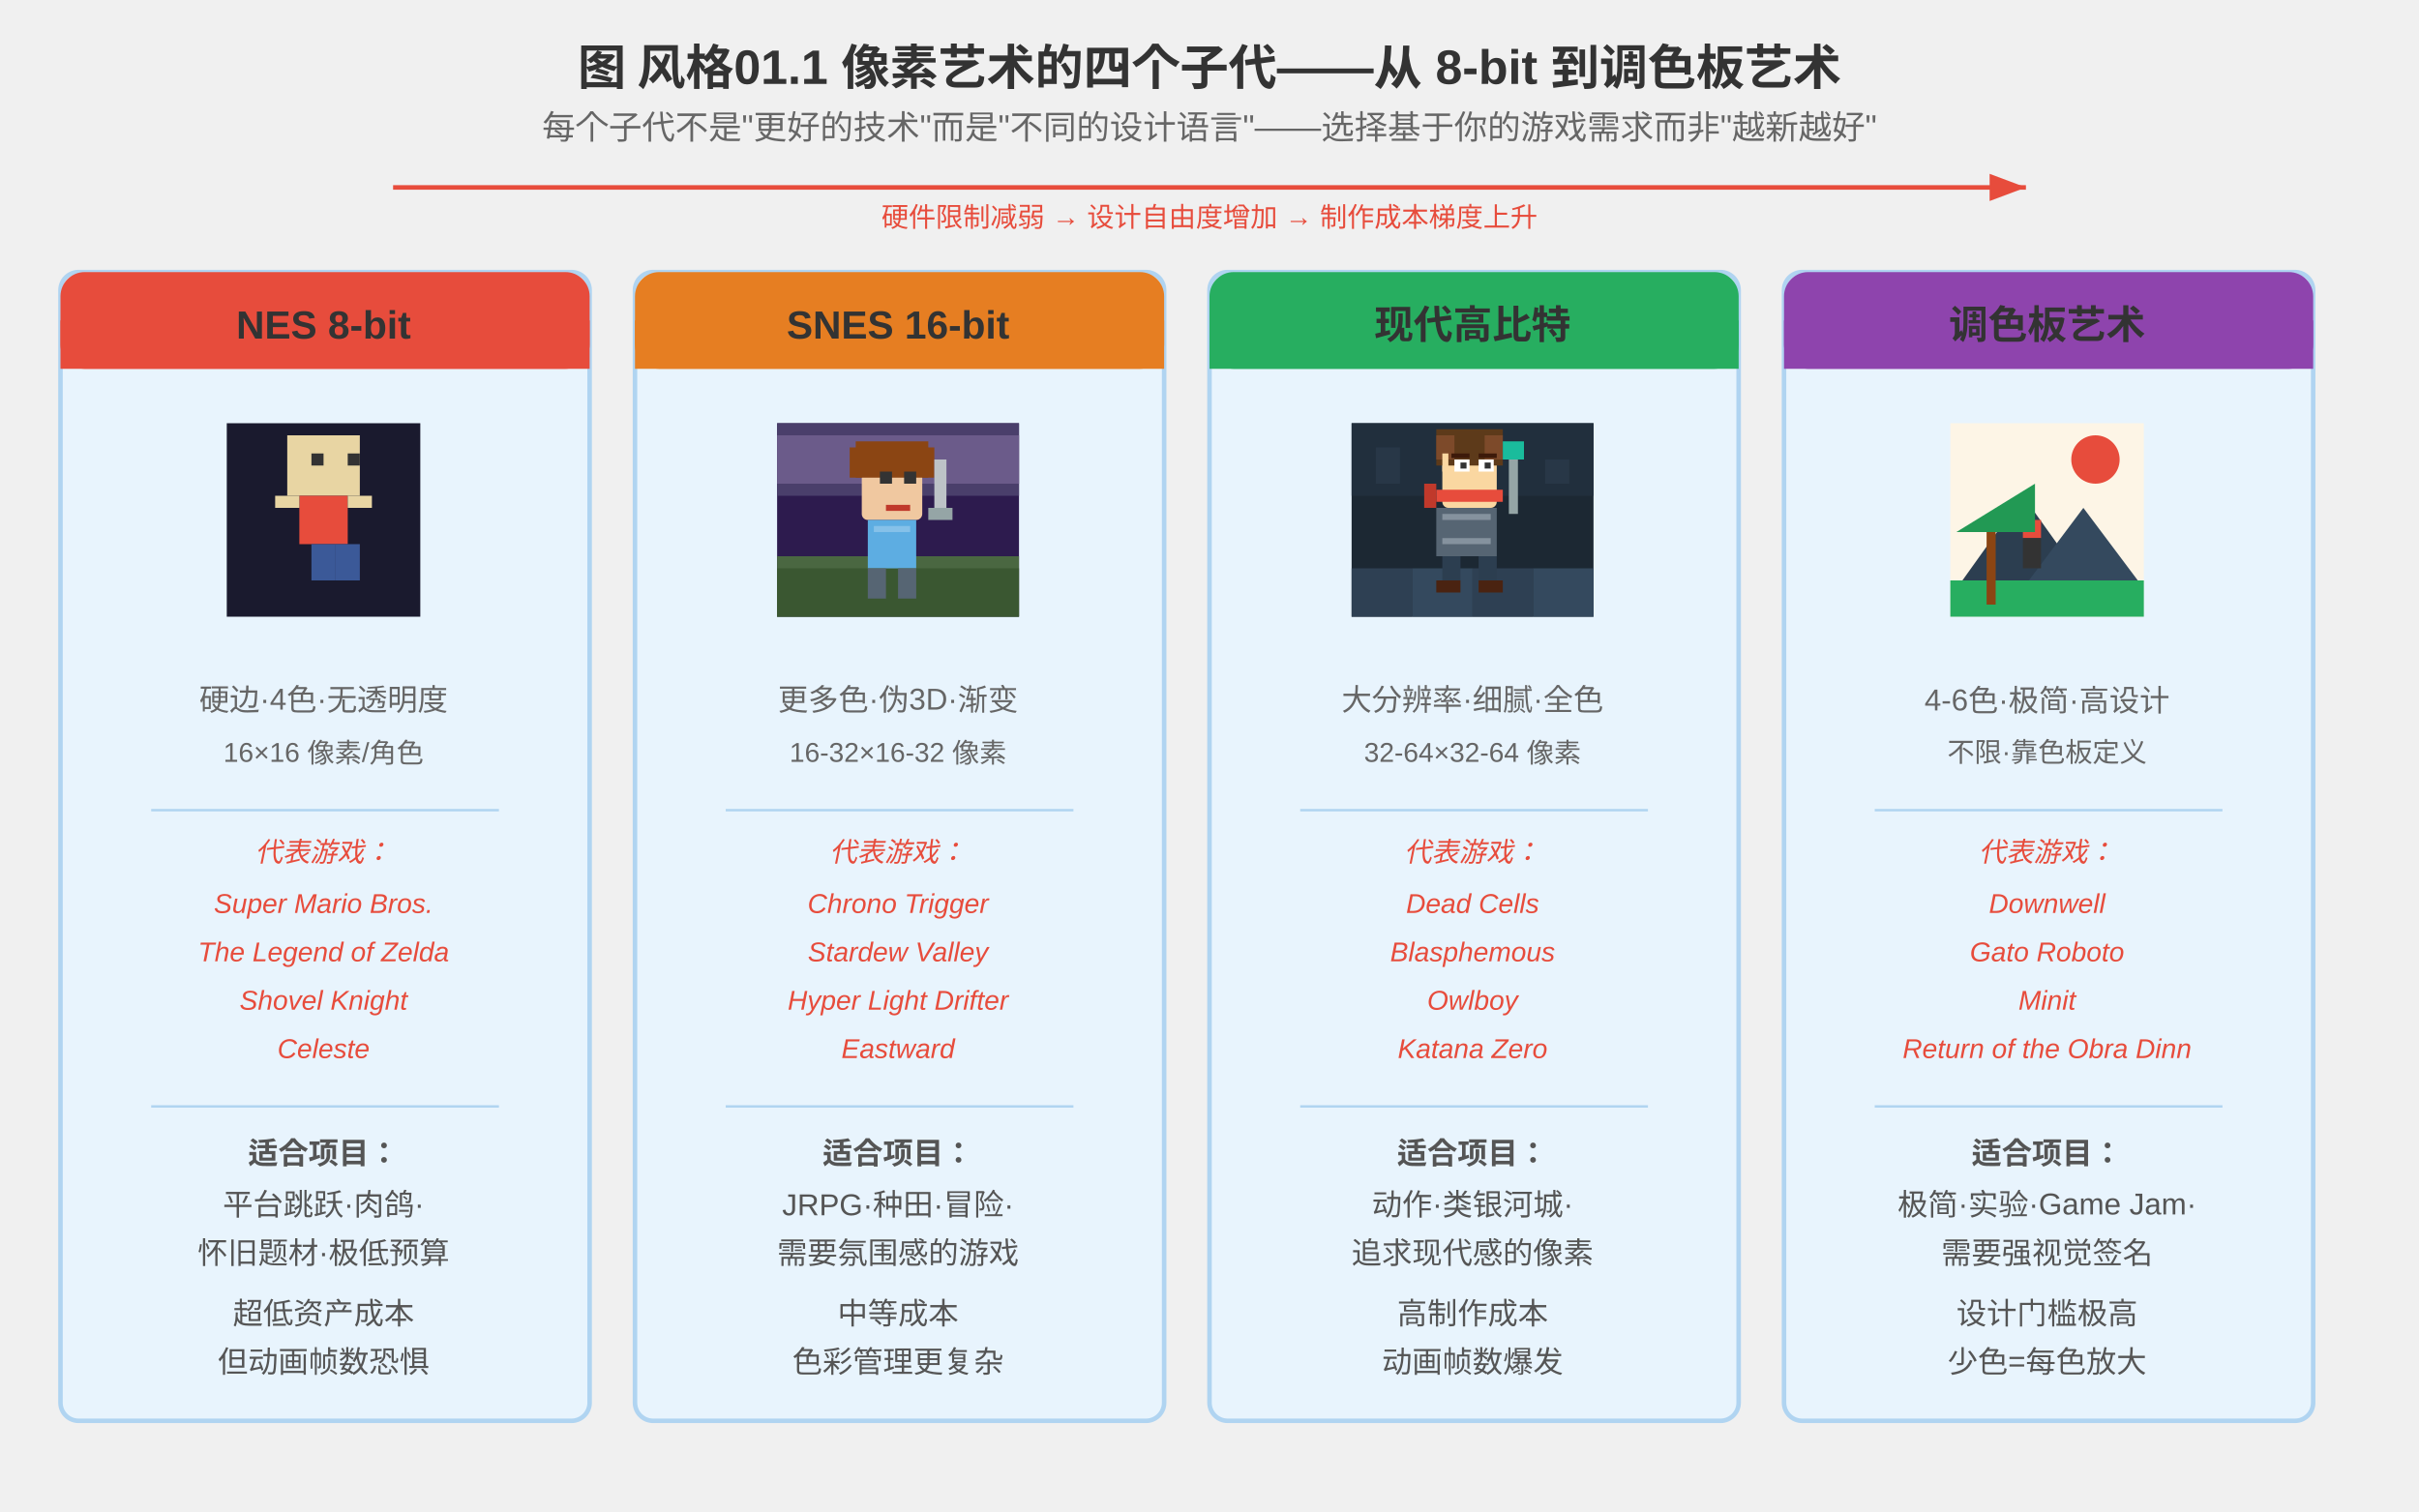
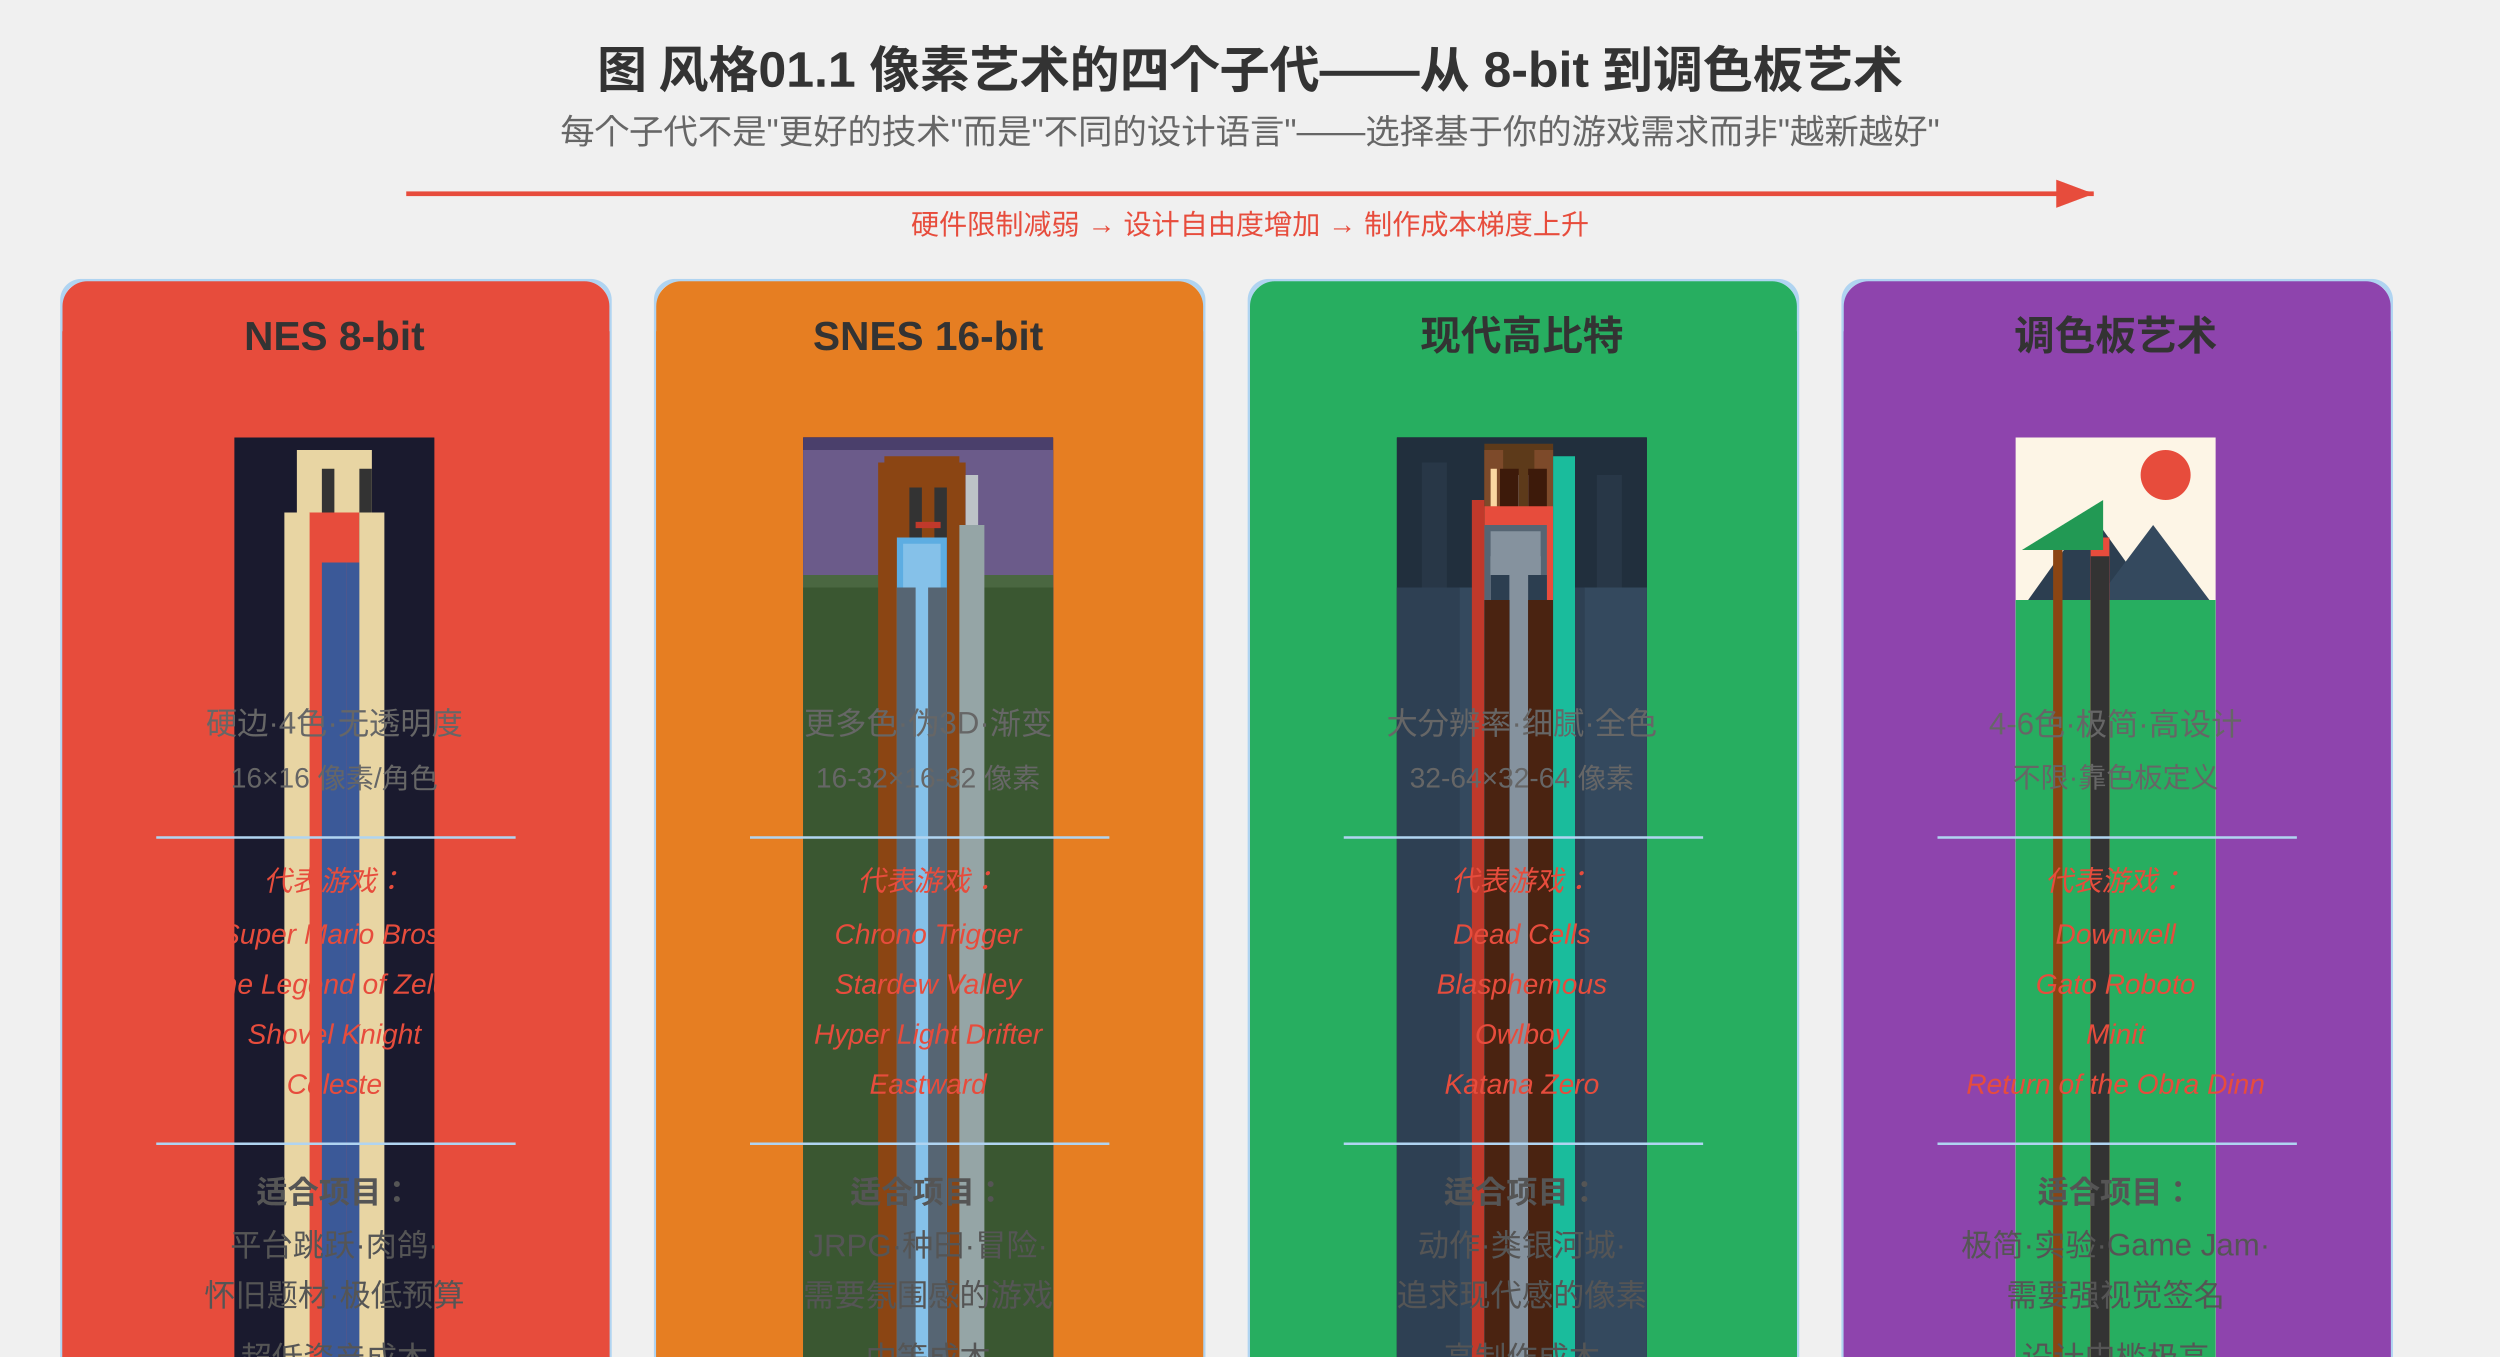
- <svg xmlns="http://www.w3.org/2000/svg" viewBox="0 0 800 500" width="800" height="500">
+ <svg xmlns="http://www.w3.org/2000/svg" viewBox="0.0 0.0 800.0 434" width="800" height="434">
  <style>
    text { font-family: 'PingFang SC','Microsoft YaHei',Arial,sans-serif; }
    .title { font-size: 16px; font-weight: bold; fill: #333; }
    .subtitle { font-size: 11px; fill: #666; }
    .gen-title { font-size: 13px; font-weight: bold; fill: #333; text-anchor: middle; }
    .gen-sub { font-size: 10px; fill: #666; text-anchor: middle; }
    .gen-game { font-size: 9px; fill: #E74C3C; text-anchor: middle; font-style: italic; }
    .gen-res { font-size: 9px; fill: #666; text-anchor: middle; }
    .label { font-size: 10px; fill: #555; }
    .box { fill: #E8F4FD; stroke: #B0D4F1; stroke-width: 1.5; rx: 6; }
    .arrow-text { font-size: 9px; fill: #E74C3C; text-anchor: middle; }
  </style>
  <text x="400" y="28" class="title" text-anchor="middle">图 风格01.1  像素艺术的四个子代——从 8-bit 到调色板艺术</text>
  <text x="400" y="46" class="subtitle" text-anchor="middle">每个子代不是"更好的技术"而是"不同的设计语言"——选择基于你的游戏需求而非"越新越好"</text>
  <line x1="130" y1="62" x2="670" y2="62" stroke="#E74C3C" stroke-width="1.5" marker-end="url(#arrowhead)" />
  <text x="400" y="75" class="arrow-text">硬件限制减弱 → 设计自由度增加 → 制作成本梯度上升</text>
  <defs>
    <marker id="arrowhead" markerWidth="8" markerHeight="6" refX="8" refY="3" orient="auto">
      <polygon points="0 0, 8 3, 0 6" fill="#E74C3C" />
    </marker>
  </defs>
  <g transform="translate(20, 90)">
-     <rect x="0" y="0" width="175" height="380" class="box" rx="8" />
-     <rect x="0" y="0" width="175" height="32" fill="#E74C3C" rx="8" />
-     <rect x="0" y="16" width="175" height="16" fill="#E74C3C" />
+     <rect x="0" y="0" width="175" height="434" class="box" rx="8" />
+     <rect x="0" y="0" width="175" height="434" fill="#E74C3C" rx="8" />
+     <rect x="0" y="16" width="175" height="434" fill="#E74C3C" />
    <text x="87" y="22" class="gen-title" fill="#fff">NES 8-bit</text>
    <g transform="translate(55, 50)">
-       <rect x="0" y="0" width="64" height="64" fill="#1a1a2e" />
-       <rect x="20" y="4" width="24" height="20" fill="#E8D5A3" />
-       <rect x="28" y="10" width="4" height="4" fill="#333" />
-       <rect x="40" y="10" width="4" height="4" fill="#333" />
-       <rect x="24" y="24" width="16" height="16" fill="#E74C3C" />
-       <rect x="28" y="40" width="8" height="12" fill="#3B5998" />
-       <rect x="36" y="40" width="8" height="12" fill="#3B5998" />
-       <rect x="16" y="24" width="8" height="4" fill="#E8D5A3" />
-       <rect x="40" y="24" width="8" height="4" fill="#E8D5A3" />
+       <rect x="0" y="0" width="64" height="434" fill="#1a1a2e" />
+       <rect x="20" y="4" width="24" height="434" fill="#E8D5A3" />
+       <rect x="28" y="10" width="4" height="434" fill="#333" />
+       <rect x="40" y="10" width="4" height="434" fill="#333" />
+       <rect x="24" y="24" width="16" height="434" fill="#E74C3C" />
+       <rect x="28" y="40" width="8" height="434" fill="#3B5998" />
+       <rect x="36" y="40" width="8" height="434" fill="#3B5998" />
+       <rect x="16" y="24" width="8" height="434" fill="#E8D5A3" />
+       <rect x="40" y="24" width="8" height="434" fill="#E8D5A3" />
    </g>
    <text x="87" y="145" class="gen-sub">硬边·4色·无透明度</text>
    <text x="87" y="162" class="gen-res">16×16 像素/角色</text>
    <line x1="30" y1="178" x2="145" y2="178" stroke="#B0D4F1" stroke-width="0.8" />
    <text x="87" y="195" class="gen-game" fill="#E74C3C">代表游戏：</text>
    <text x="87" y="212" class="gen-game">Super Mario Bros.</text>
    <text x="87" y="228" class="gen-game">The Legend of Zelda</text>
    <text x="87" y="244" class="gen-game">Shovel Knight</text>
    <text x="87" y="260" class="gen-game">Celeste</text>
    <line x1="30" y1="276" x2="145" y2="276" stroke="#B0D4F1" stroke-width="0.8" />
    <text x="87" y="295" class="label" text-anchor="middle" fill="#333" font-weight="bold">适合项目：</text>
    <text x="87" y="312" class="label" text-anchor="middle">平台跳跃·肉鸽·</text>
    <text x="87" y="328" class="label" text-anchor="middle">怀旧题材·极低预算</text>
    <text x="87" y="348" class="label" text-anchor="middle" fill="#E74C3C">超低资产成本</text>
    <text x="87" y="364" class="label" text-anchor="middle" fill="#E74C3C">但动画帧数恐惧</text>
  </g>
  <g transform="translate(210, 90)">
-     <rect x="0" y="0" width="175" height="380" class="box" rx="8" />
-     <rect x="0" y="0" width="175" height="32" fill="#E67E22" rx="8" />
-     <rect x="0" y="16" width="175" height="16" fill="#E67E22" />
+     <rect x="0" y="0" width="175" height="434" class="box" rx="8" />
+     <rect x="0" y="0" width="175" height="434" fill="#E67E22" rx="8" />
+     <rect x="0" y="16" width="175" height="434" fill="#E67E22" />
    <text x="87" y="22" class="gen-title" fill="#fff">SNES 16-bit</text>
    <g transform="translate(47, 50)">
-       <rect x="0" y="0" width="80" height="64" fill="#2d1b4e" />
-       <rect x="0" y="0" width="80" height="24" fill="#4a3f6b" />
-       <rect x="0" y="4" width="80" height="16" fill="#6b5b8a" />
-       <rect x="0" y="44" width="80" height="20" fill="#4a6741" />
-       <rect x="0" y="48" width="80" height="16" fill="#3a5731" />
-       <rect x="28" y="12" width="20" height="20" rx="2" fill="#F0C8A0" />
-       <rect x="26" y="6" width="24" height="12" fill="#8B4513" />
-       <rect x="24" y="8" width="4" height="10" fill="#8B4513" />
-       <rect x="48" y="8" width="4" height="10" fill="#8B4513" />
-       <rect x="34" y="16" width="4" height="4" fill="#333" />
-       <rect x="42" y="16" width="4" height="4" fill="#333" />
+       <rect x="0" y="0" width="80" height="434" fill="#2d1b4e" />
+       <rect x="0" y="0" width="80" height="434" fill="#4a3f6b" />
+       <rect x="0" y="4" width="80" height="434" fill="#6b5b8a" />
+       <rect x="0" y="44" width="80" height="434" fill="#4a6741" />
+       <rect x="0" y="48" width="80" height="434" fill="#3a5731" />
+       <rect x="28" y="12" width="20" height="434" rx="2" fill="#F0C8A0" />
+       <rect x="26" y="6" width="24" height="434" fill="#8B4513" />
+       <rect x="24" y="8" width="4" height="434" fill="#8B4513" />
+       <rect x="48" y="8" width="4" height="434" fill="#8B4513" />
+       <rect x="34" y="16" width="4" height="434" fill="#333" />
+       <rect x="42" y="16" width="4" height="434" fill="#333" />
      <line x1="36" y1="28" x2="44" y2="28" stroke="#C0392B" stroke-width="2" />
-       <rect x="30" y="32" width="16" height="16" fill="#5DADE2" />
-       <rect x="32" y="34" width="12" height="2" fill="#85C1E9" />
-       <rect x="30" y="48" width="6" height="10" fill="#566573" />
-       <rect x="40" y="48" width="6" height="10" fill="#566573" />
-       <rect x="52" y="12" width="4" height="16" fill="#BDC3C7" />
-       <rect x="50" y="28" width="8" height="4" fill="#95A5A6" />
+       <rect x="30" y="32" width="16" height="434" fill="#5DADE2" />
+       <rect x="32" y="34" width="12" height="434" fill="#85C1E9" />
+       <rect x="30" y="48" width="6" height="434" fill="#566573" />
+       <rect x="40" y="48" width="6" height="434" fill="#566573" />
+       <rect x="52" y="12" width="4" height="434" fill="#BDC3C7" />
+       <rect x="50" y="28" width="8" height="434" fill="#95A5A6" />
    </g>
    <text x="87" y="145" class="gen-sub">更多色·伪3D·渐变</text>
    <text x="87" y="162" class="gen-res">16-32×16-32 像素</text>
    <line x1="30" y1="178" x2="145" y2="178" stroke="#B0D4F1" stroke-width="0.8" />
    <text x="87" y="195" class="gen-game">代表游戏：</text>
    <text x="87" y="212" class="gen-game">Chrono Trigger</text>
    <text x="87" y="228" class="gen-game">Stardew Valley</text>
    <text x="87" y="244" class="gen-game">Hyper Light Drifter</text>
    <text x="87" y="260" class="gen-game">Eastward</text>
    <line x1="30" y1="276" x2="145" y2="276" stroke="#B0D4F1" stroke-width="0.8" />
    <text x="87" y="295" class="label" text-anchor="middle" fill="#333" font-weight="bold">适合项目：</text>
    <text x="87" y="312" class="label" text-anchor="middle">JRPG·种田·冒险·</text>
    <text x="87" y="328" class="label" text-anchor="middle">需要氛围感的游戏</text>
    <text x="87" y="348" class="label" text-anchor="middle" fill="#E67E22">中等成本</text>
    <text x="87" y="364" class="label" text-anchor="middle" fill="#E67E22">色彩管理更复杂</text>
  </g>
  <g transform="translate(400, 90)">
-     <rect x="0" y="0" width="175" height="380" class="box" rx="8" />
-     <rect x="0" y="0" width="175" height="32" fill="#27AE60" rx="8" />
-     <rect x="0" y="16" width="175" height="16" fill="#27AE60" />
+     <rect x="0" y="0" width="175" height="434" class="box" rx="8" />
+     <rect x="0" y="0" width="175" height="434" fill="#27AE60" rx="8" />
+     <rect x="0" y="16" width="175" height="434" fill="#27AE60" />
    <text x="87" y="22" class="gen-title" fill="#fff">现代高比特</text>
    <g transform="translate(47, 50)">
-       <rect x="0" y="0" width="80" height="64" fill="#1C2833" />
-       <rect x="0" y="0" width="80" height="24" fill="#212F3D" />
-       <rect x="8" y="8" width="8" height="12" fill="#283747" />
-       <rect x="64" y="12" width="8" height="8" fill="#283747" />
-       <rect x="0" y="48" width="20" height="16" fill="#2E4053" />
-       <rect x="20" y="48" width="20" height="16" fill="#34495E" />
-       <rect x="40" y="48" width="20" height="16" fill="#2E4053" />
-       <rect x="60" y="48" width="20" height="16" fill="#34495E" />
-       <rect x="30" y="8" width="18" height="20" rx="2" fill="#FAD7A1" />
-       <rect x="28" y="2" width="22" height="12" fill="#5D3A1A" />
-       <rect x="28" y="4" width="6" height="8" fill="#7D4A2A" />
-       <rect x="44" y="4" width="6" height="8" fill="#7D4A2A" />
-       <rect x="30" y="10" width="2" height="6" fill="#FAD7A1" />
-       <rect x="34" y="12" width="5" height="4" fill="#fff" />
-       <rect x="36" y="13" width="2" height="2" fill="#333" />
-       <rect x="42" y="12" width="5" height="4" fill="#fff" />
-       <rect x="44" y="13" width="2" height="2" fill="#333" />
-       <rect x="33" y="10" width="6" height="1.5" fill="#3D1A0A" />
-       <rect x="42" y="10" width="6" height="1.5" fill="#3D1A0A" />
-       <rect x="28" y="22" width="22" height="4" fill="#E74C3C" />
-       <rect x="24" y="20" width="4" height="8" fill="#C0392B" />
-       <rect x="28" y="28" width="20" height="16" fill="#566573" />
-       <rect x="30" y="30" width="16" height="2" fill="#85929E" />
-       <rect x="30" y="38" width="16" height="2" fill="#85929E" />
-       <rect x="30" y="44" width="6" height="8" fill="#2C3E50" />
-       <rect x="42" y="44" width="6" height="8" fill="#2C3E50" />
-       <rect x="28" y="52" width="8" height="4" fill="#4A2311" />
-       <rect x="42" y="52" width="8" height="4" fill="#4A2311" />
-       <rect x="52" y="8" width="3" height="22" fill="#95A5A6" />
-       <rect x="50" y="6" width="7" height="6" fill="#1ABC9C" />
+       <rect x="0" y="0" width="80" height="434" fill="#1C2833" />
+       <rect x="0" y="0" width="80" height="434" fill="#212F3D" />
+       <rect x="8" y="8" width="8" height="434" fill="#283747" />
+       <rect x="64" y="12" width="8" height="434" fill="#283747" />
+       <rect x="0" y="48" width="20" height="434" fill="#2E4053" />
+       <rect x="20" y="48" width="20" height="434" fill="#34495E" />
+       <rect x="40" y="48" width="20" height="434" fill="#2E4053" />
+       <rect x="60" y="48" width="20" height="434" fill="#34495E" />
+       <rect x="30" y="8" width="18" height="434" rx="2" fill="#FAD7A1" />
+       <rect x="28" y="2" width="22" height="434" fill="#5D3A1A" />
+       <rect x="28" y="4" width="6" height="434" fill="#7D4A2A" />
+       <rect x="44" y="4" width="6" height="434" fill="#7D4A2A" />
+       <rect x="30" y="10" width="2" height="434" fill="#FAD7A1" />
+       <rect x="34" y="12" width="5" height="434" fill="#fff" />
+       <rect x="36" y="13" width="2" height="434" fill="#333" />
+       <rect x="42" y="12" width="5" height="434" fill="#fff" />
+       <rect x="44" y="13" width="2" height="434" fill="#333" />
+       <rect x="33" y="10" width="6" height="434" fill="#3D1A0A" />
+       <rect x="42" y="10" width="6" height="434" fill="#3D1A0A" />
+       <rect x="28" y="22" width="22" height="434" fill="#E74C3C" />
+       <rect x="24" y="20" width="4" height="434" fill="#C0392B" />
+       <rect x="28" y="28" width="20" height="434" fill="#566573" />
+       <rect x="30" y="30" width="16" height="434" fill="#85929E" />
+       <rect x="30" y="38" width="16" height="434" fill="#85929E" />
+       <rect x="30" y="44" width="6" height="434" fill="#2C3E50" />
+       <rect x="42" y="44" width="6" height="434" fill="#2C3E50" />
+       <rect x="28" y="52" width="8" height="434" fill="#4A2311" />
+       <rect x="42" y="52" width="8" height="434" fill="#4A2311" />
+       <rect x="52" y="8" width="3" height="434" fill="#95A5A6" />
+       <rect x="50" y="6" width="7" height="434" fill="#1ABC9C" />
    </g>
    <text x="87" y="145" class="gen-sub">大分辨率·细腻·全色</text>
    <text x="87" y="162" class="gen-res">32-64×32-64 像素</text>
    <line x1="30" y1="178" x2="145" y2="178" stroke="#B0D4F1" stroke-width="0.8" />
    <text x="87" y="195" class="gen-game">代表游戏：</text>
    <text x="87" y="212" class="gen-game">Dead Cells</text>
    <text x="87" y="228" class="gen-game">Blasphemous</text>
    <text x="87" y="244" class="gen-game">Owlboy</text>
    <text x="87" y="260" class="gen-game">Katana Zero</text>
    <line x1="30" y1="276" x2="145" y2="276" stroke="#B0D4F1" stroke-width="0.8" />
    <text x="87" y="295" class="label" text-anchor="middle" fill="#333" font-weight="bold">适合项目：</text>
    <text x="87" y="312" class="label" text-anchor="middle">动作·类银河城·</text>
    <text x="87" y="328" class="label" text-anchor="middle">追求现代感的像素</text>
    <text x="87" y="348" class="label" text-anchor="middle" fill="#27AE60">高制作成本</text>
    <text x="87" y="364" class="label" text-anchor="middle" fill="#27AE60">动画帧数爆发</text>
  </g>
  <g transform="translate(590, 90)">
-     <rect x="0" y="0" width="175" height="380" class="box" rx="8" />
-     <rect x="0" y="0" width="175" height="32" fill="#8E44AD" rx="8" />
-     <rect x="0" y="16" width="175" height="16" fill="#8E44AD" />
+     <rect x="0" y="0" width="175" height="434" class="box" rx="8" />
+     <rect x="0" y="0" width="175" height="434" fill="#8E44AD" rx="8" />
+     <rect x="0" y="16" width="175" height="434" fill="#8E44AD" />
    <text x="87" y="22" class="gen-title" fill="#fff">调色板艺术</text>
    <g transform="translate(55, 50)">
-       <rect x="0" y="0" width="64" height="64" fill="#FDF5E6" />
+       <rect x="0" y="0" width="64" height="434" fill="#FDF5E6" />
      <circle cx="48" cy="12" r="8" fill="#E74C3C" />
      <polygon points="4,52 24,24 44,52" fill="#2C3E50" />
      <polygon points="26,52 44,28 62,52" fill="#34495E" />
-       <rect x="0" y="52" width="64" height="12" fill="#27AE60" />
-       <rect x="24" y="32" width="6" height="6" fill="#E74C3C" />
-       <rect x="24" y="38" width="6" height="10" fill="#333" />
-       <rect x="12" y="36" width="3" height="24" fill="#8B4513" />
+       <rect x="0" y="52" width="64" height="434" fill="#27AE60" />
+       <rect x="24" y="32" width="6" height="434" fill="#E74C3C" />
+       <rect x="24" y="38" width="6" height="434" fill="#333" />
+       <rect x="12" y="36" width="3" height="434" fill="#8B4513" />
      <polygon points="2,36 28,20 28,36" fill="#229954" />
    </g>
    <text x="87" y="145" class="gen-sub">4-6色·极简·高设计</text>
    <text x="87" y="162" class="gen-res">不限·靠色板定义</text>
    <line x1="30" y1="178" x2="145" y2="178" stroke="#B0D4F1" stroke-width="0.8" />
    <text x="87" y="195" class="gen-game">代表游戏：</text>
    <text x="87" y="212" class="gen-game">Downwell</text>
    <text x="87" y="228" class="gen-game">Gato Roboto</text>
    <text x="87" y="244" class="gen-game">Minit</text>
    <text x="87" y="260" class="gen-game">Return of the Obra Dinn</text>
    <line x1="30" y1="276" x2="145" y2="276" stroke="#B0D4F1" stroke-width="0.8" />
    <text x="87" y="295" class="label" text-anchor="middle" fill="#333" font-weight="bold">适合项目：</text>
    <text x="87" y="312" class="label" text-anchor="middle">极简·实验·Game Jam·</text>
    <text x="87" y="328" class="label" text-anchor="middle">需要强视觉签名</text>
    <text x="87" y="348" class="label" text-anchor="middle" fill="#8E44AD">设计门槛极高</text>
    <text x="87" y="364" class="label" text-anchor="middle" fill="#8E44AD">少色=每色放大</text>
  </g>
</svg>
